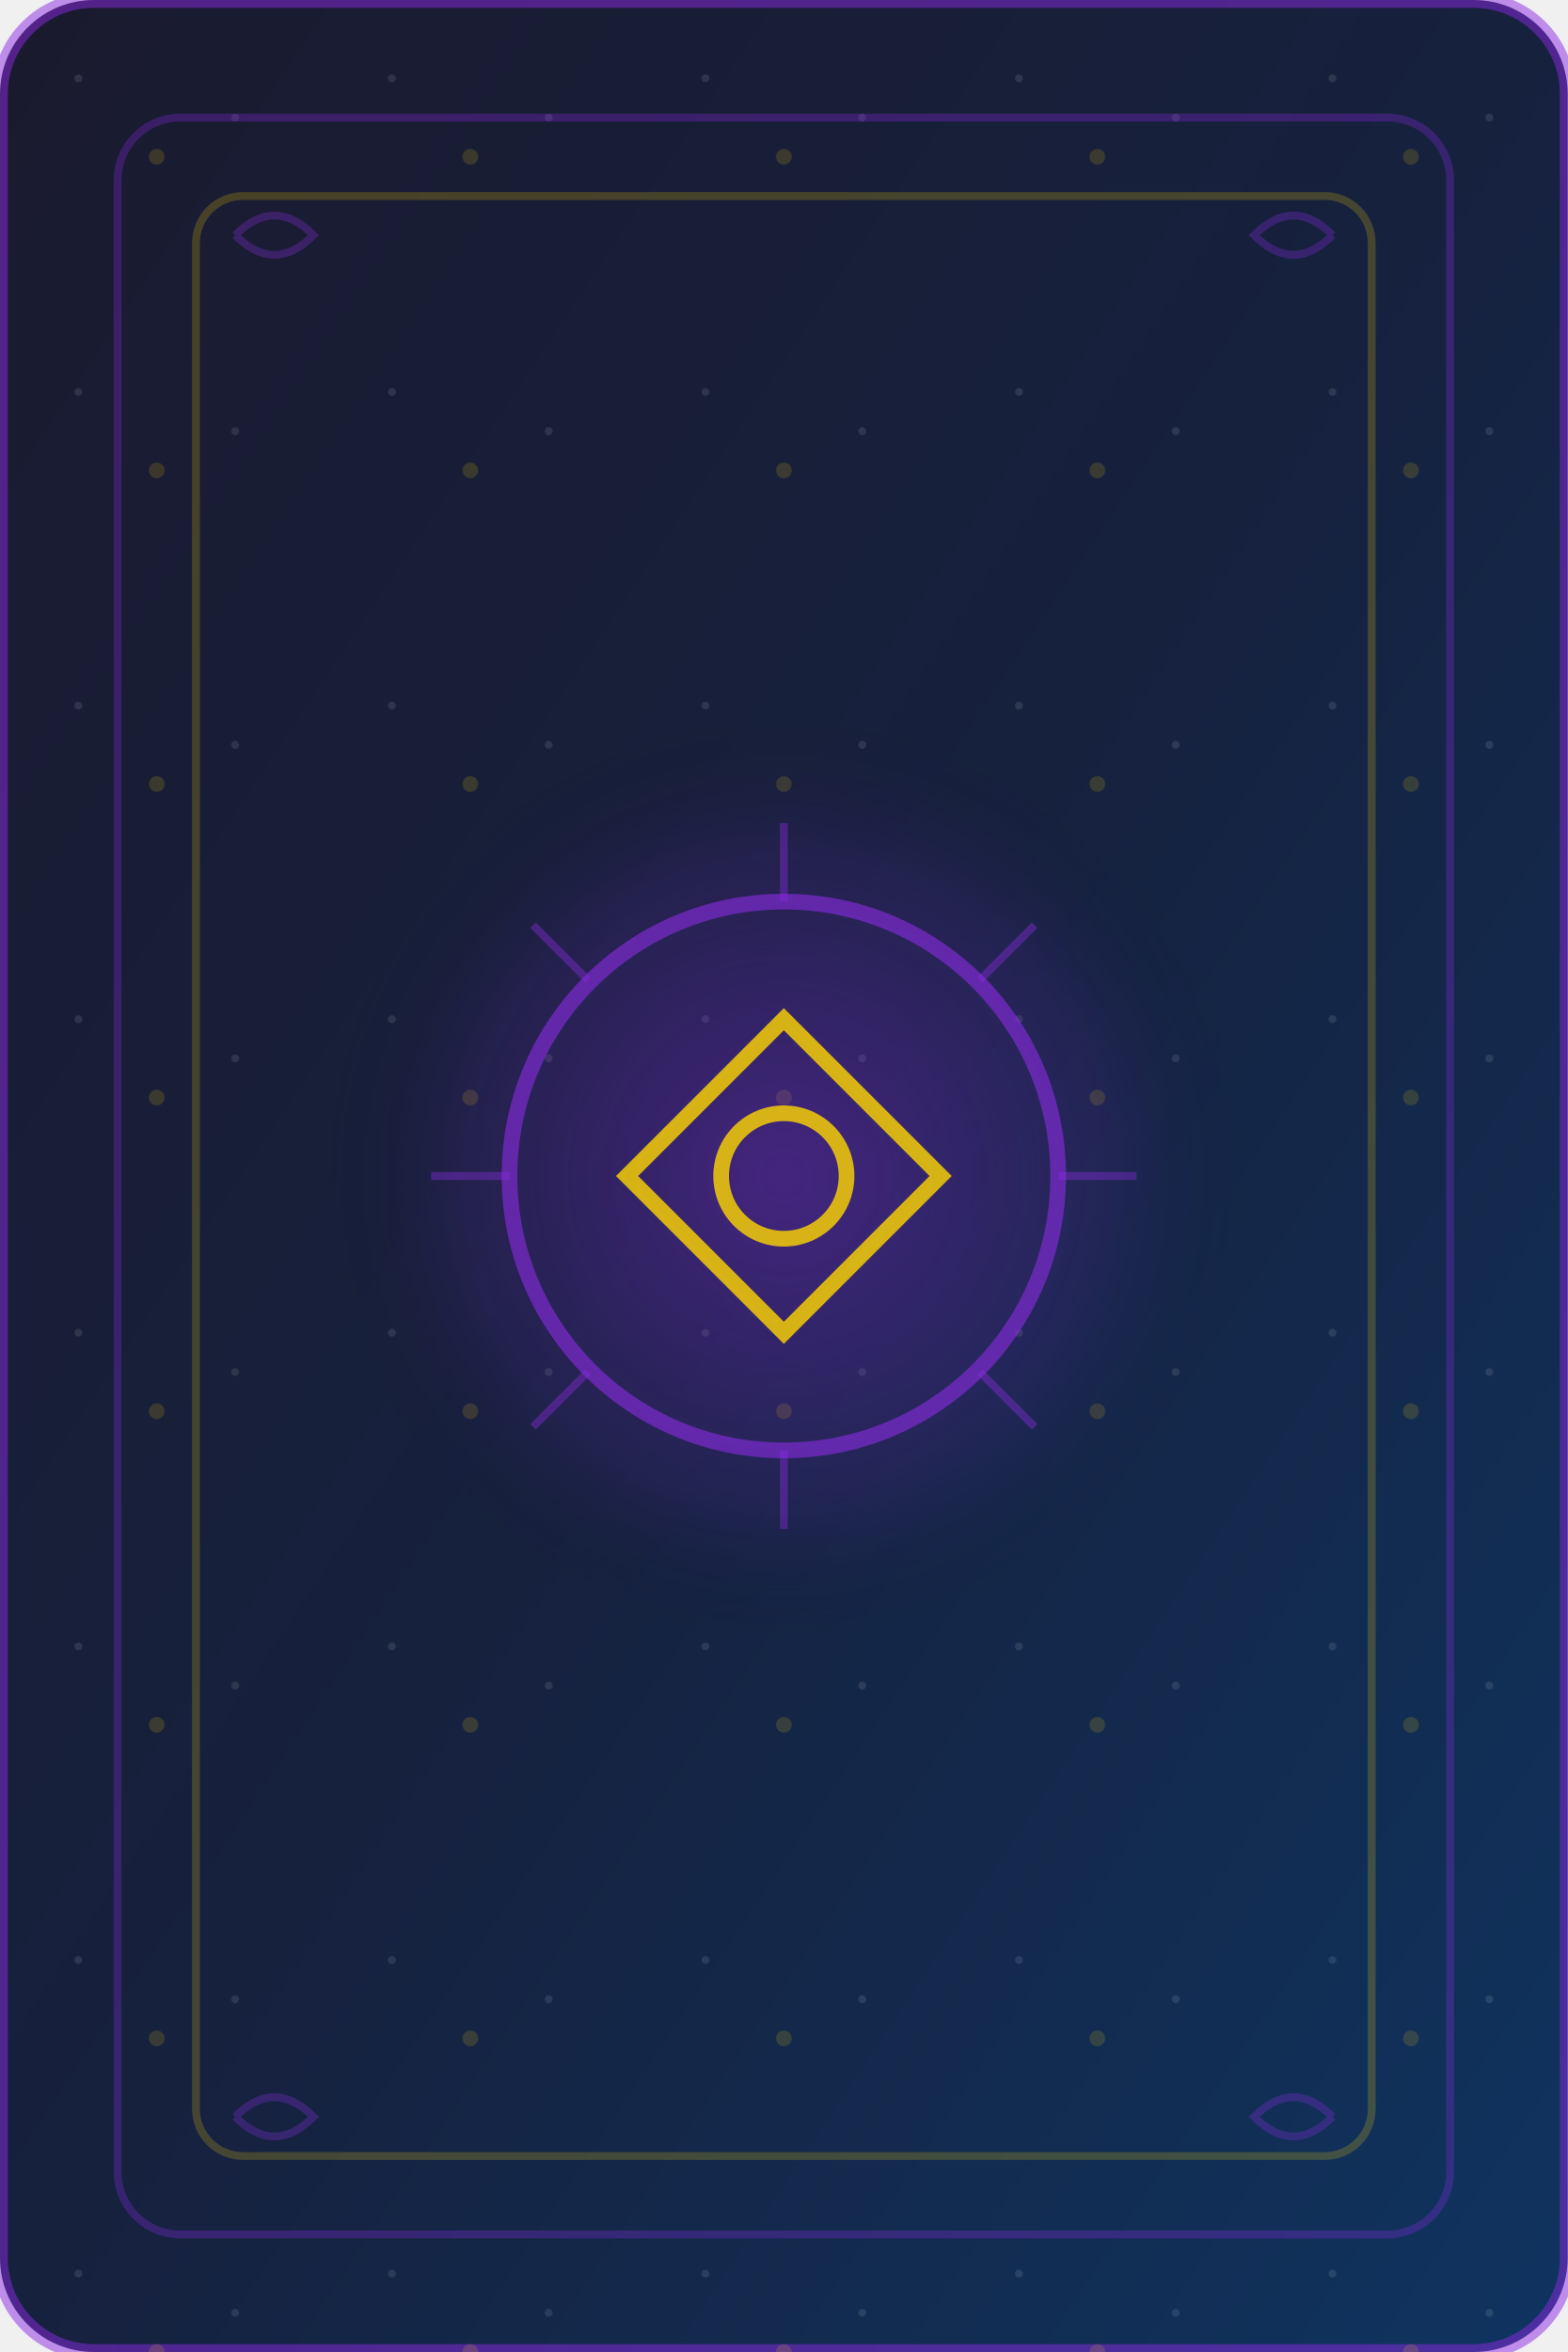
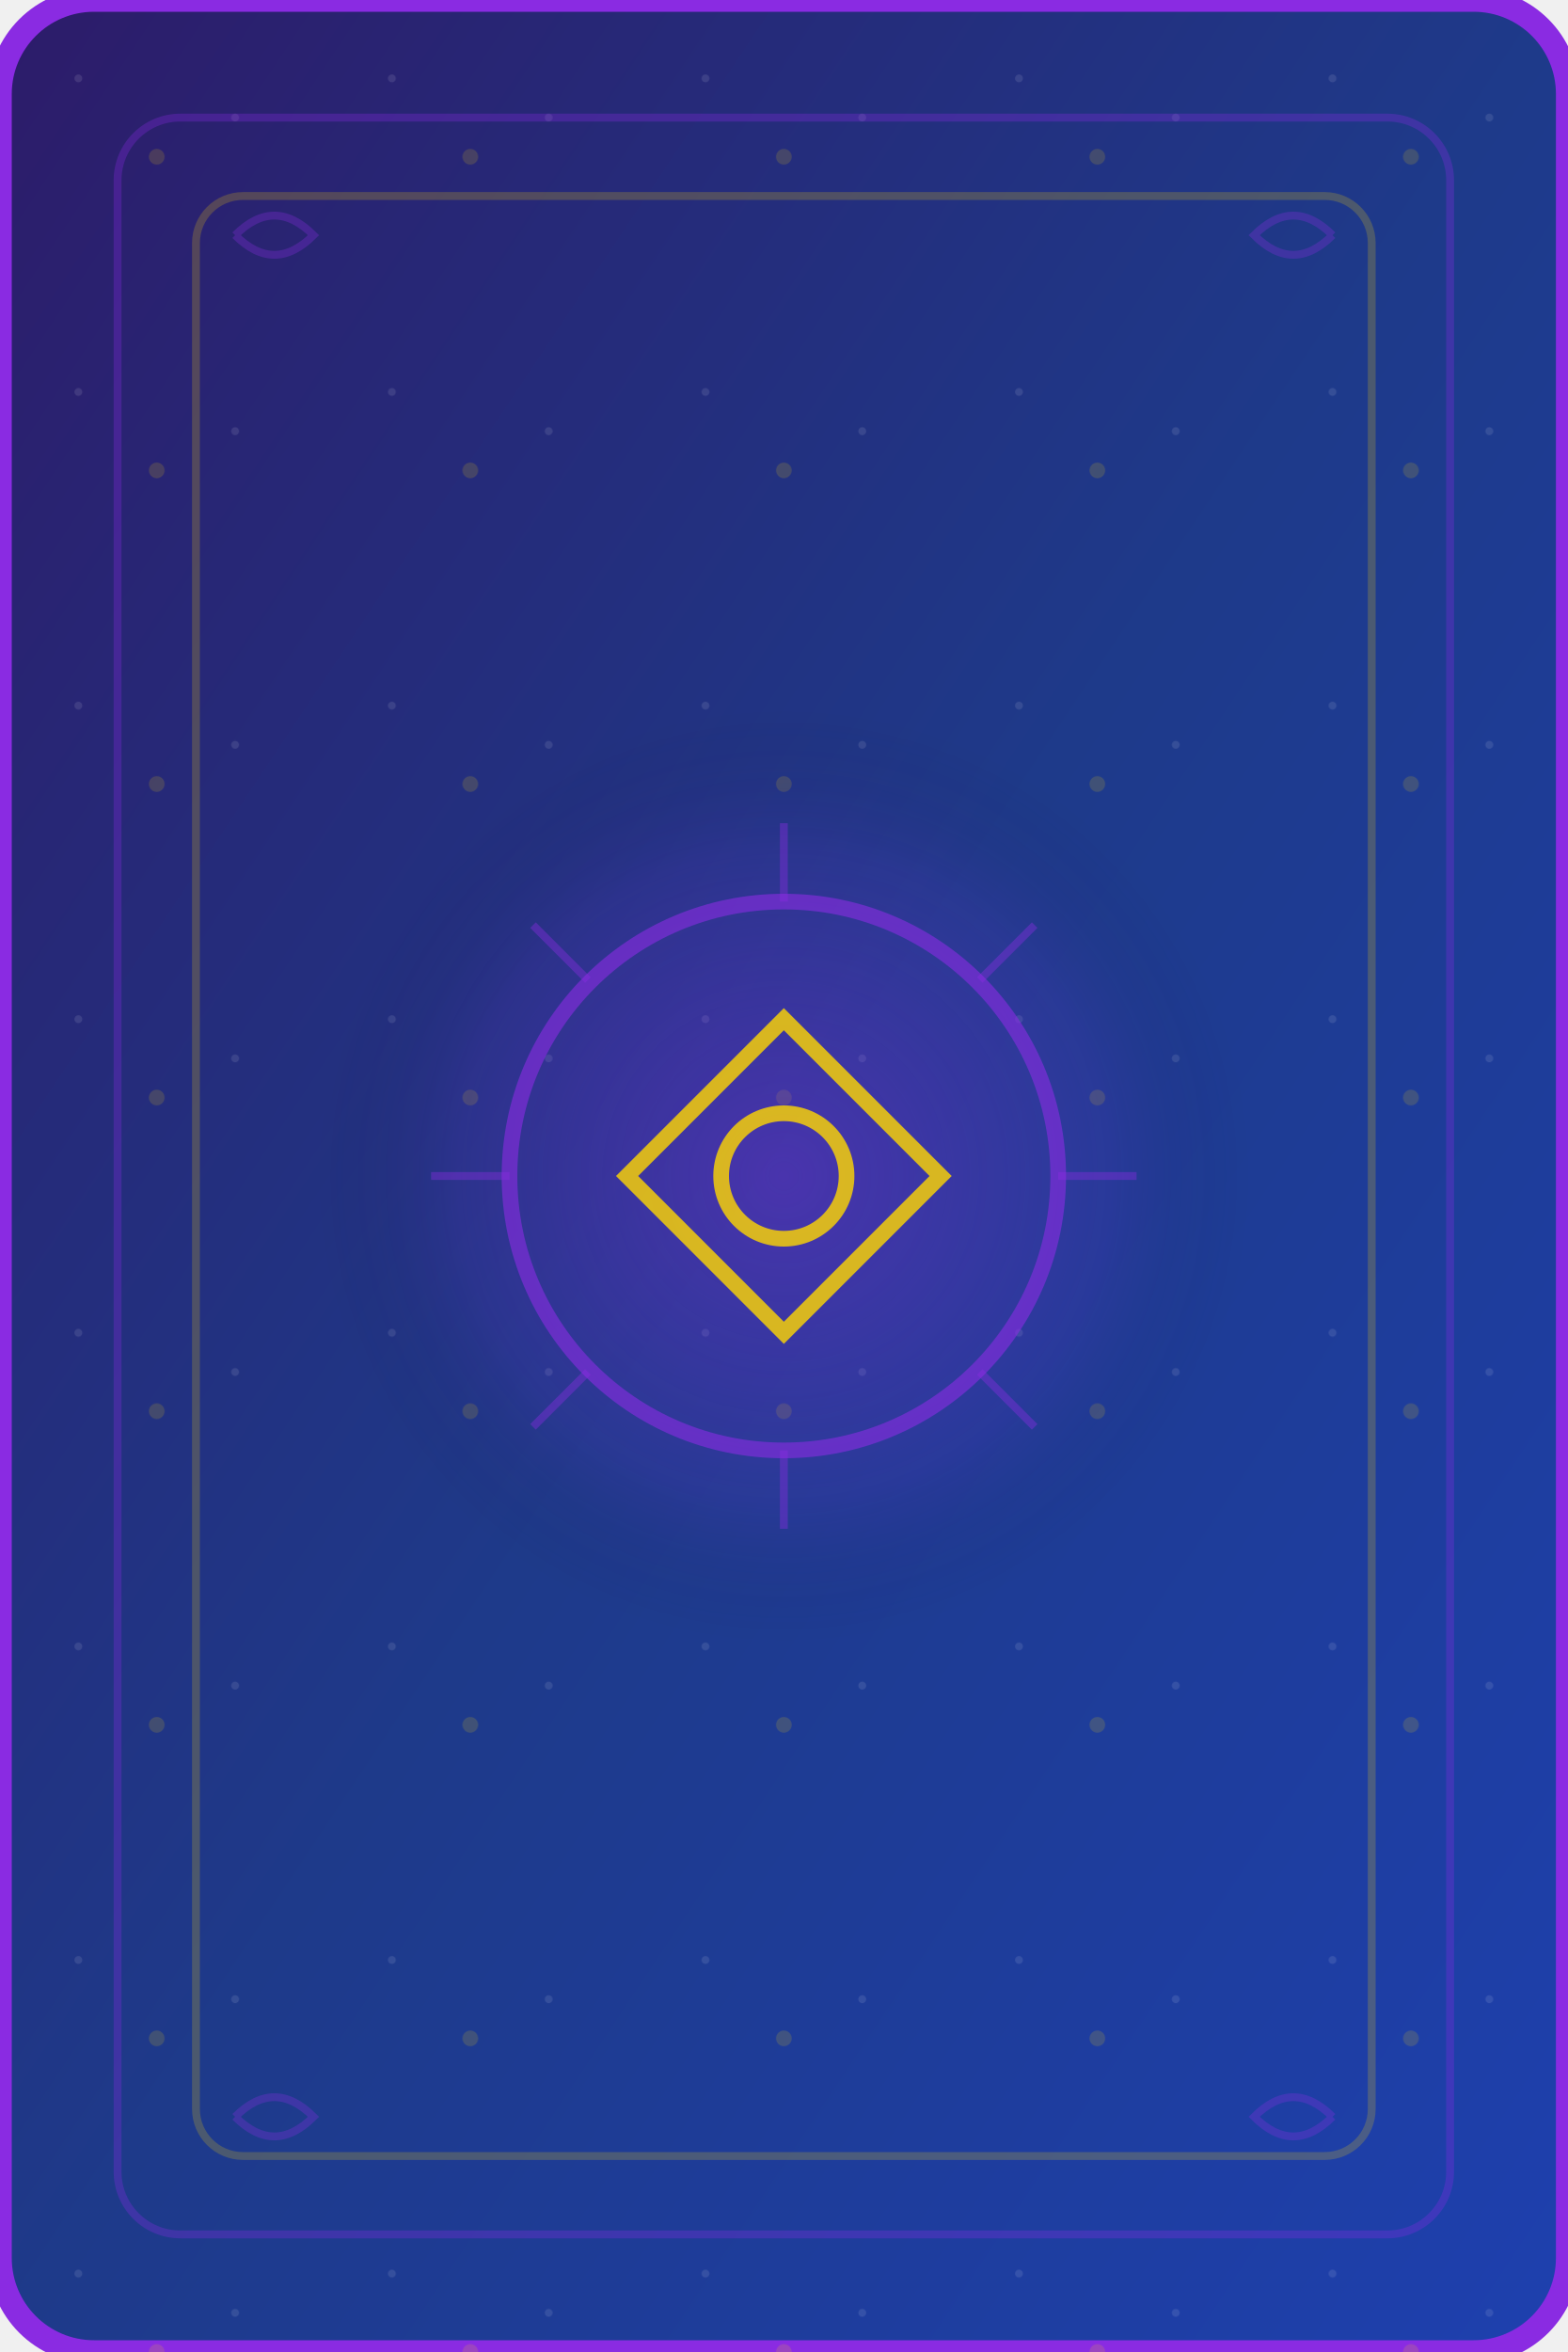
<svg xmlns="http://www.w3.org/2000/svg" width="200" height="300" viewBox="0 0 200 300" fill="none">
  <defs>
    <linearGradient id="backGradient" x1="0%" y1="0%" x2="100%" y2="100%">
-       <stop offset="0%" style="stop-color:#1a1a2e;stop-opacity:1" />
-       <stop offset="50%" style="stop-color:#16213e;stop-opacity:1" />
-       <stop offset="100%" style="stop-color:#0f3460;stop-opacity:1" />
+       <stop offset="0%" style="stop-color:#2d1b69;stop-opacity:1" />
+       <stop offset="50%" style="stop-color:#1e3a8a;stop-opacity:1" />
+       <stop offset="100%" style="stop-color:#1e40af;stop-opacity:1" />
    </linearGradient>
    <radialGradient id="centerGlow" cx="50%" cy="50%" r="50%">
      <stop offset="0%" style="stop-color:#8a2be2;stop-opacity:0.4" />
      <stop offset="70%" style="stop-color:#8a2be2;stop-opacity:0.1" />
      <stop offset="100%" style="stop-color:transparent;stop-opacity:0" />
    </radialGradient>
    <pattern id="stars" x="0" y="0" width="40" height="40" patternUnits="userSpaceOnUse">
      <circle cx="20" cy="20" r="1" fill="#ffd700" opacity="0.3" />
      <circle cx="10" cy="10" r="0.5" fill="#ffffff" opacity="0.2" />
      <circle cx="30" cy="15" r="0.5" fill="#ffffff" opacity="0.2" />
    </pattern>
  </defs>
-   <rect width="200" height="300" rx="12" fill="url(#backGradient)" stroke="rgba(138, 43, 226, 0.5)" stroke-width="2" />
+   <rect width="200" height="300" rx="12" fill="url(#backGradient)" stroke="#8a2be2" stroke-width="3" />
  <rect width="200" height="300" rx="12" fill="url(#stars)" opacity="0.5" />
  <circle cx="100" cy="150" r="60" fill="url(#centerGlow)" />
  <rect x="15" y="15" width="170" height="270" rx="8" fill="none" stroke="rgba(138, 43, 226, 0.3)" stroke-width="1" />
  <rect x="25" y="25" width="150" height="250" rx="6" fill="none" stroke="rgba(255, 215, 0, 0.2)" stroke-width="1" />
  <g transform="translate(100, 150)">
    <circle r="35" fill="none" stroke="#8a2be2" stroke-width="2" opacity="0.6" />
    <path d="M-20 0 L0 -20 L20 0 L0 20 Z" fill="none" stroke="#ffd700" stroke-width="2" opacity="0.8" />
    <circle r="8" fill="none" stroke="#ffd700" stroke-width="2" opacity="0.8" />
    <g stroke="#8a2be2" stroke-width="1" opacity="0.4">
      <line x1="0" y1="-45" x2="0" y2="-35" />
      <line x1="32" y1="-32" x2="25" y2="-25" />
      <line x1="45" y1="0" x2="35" y2="0" />
      <line x1="32" y1="32" x2="25" y2="25" />
      <line x1="0" y1="45" x2="0" y2="35" />
      <line x1="-32" y1="32" x2="-25" y2="25" />
      <line x1="-45" y1="0" x2="-35" y2="0" />
      <line x1="-32" y1="-32" x2="-25" y2="-25" />
    </g>
  </g>
  <g fill="none" stroke="#8a2be2" stroke-width="1" opacity="0.3">
    <path d="M30 30 Q35 25 40 30 Q35 35 30 30" />
    <path d="M170 30 Q165 25 160 30 Q165 35 170 30" />
    <path d="M30 270 Q35 275 40 270 Q35 265 30 270" />
    <path d="M170 270 Q165 275 160 270 Q165 265 170 270" />
  </g>
</svg>
